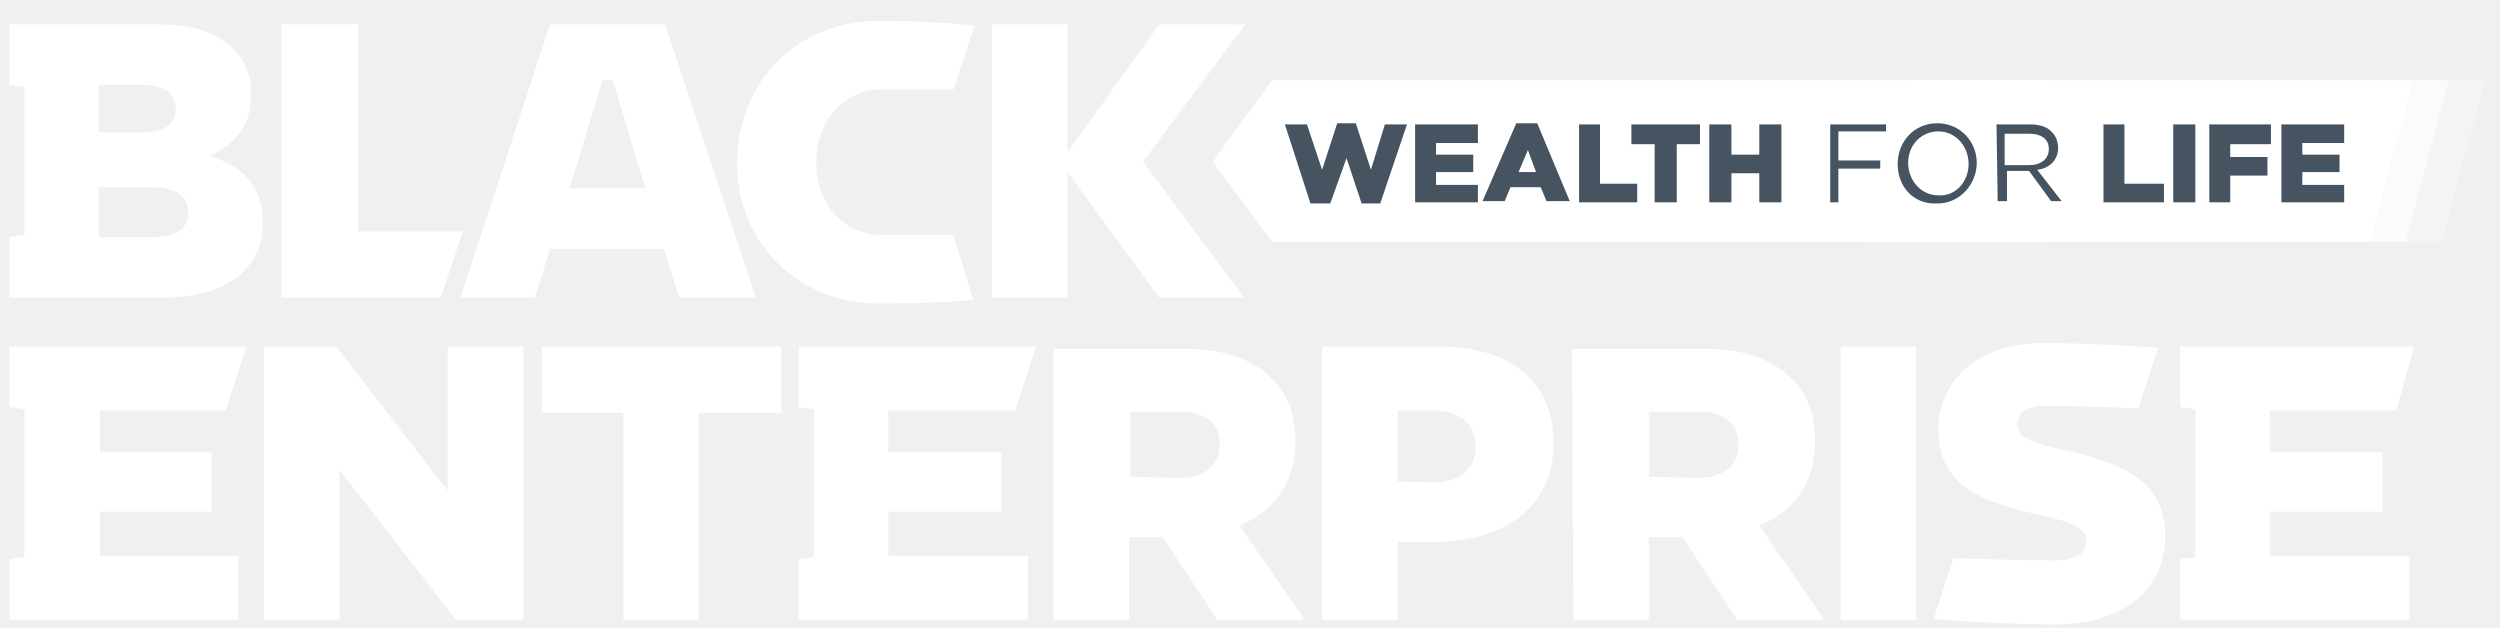
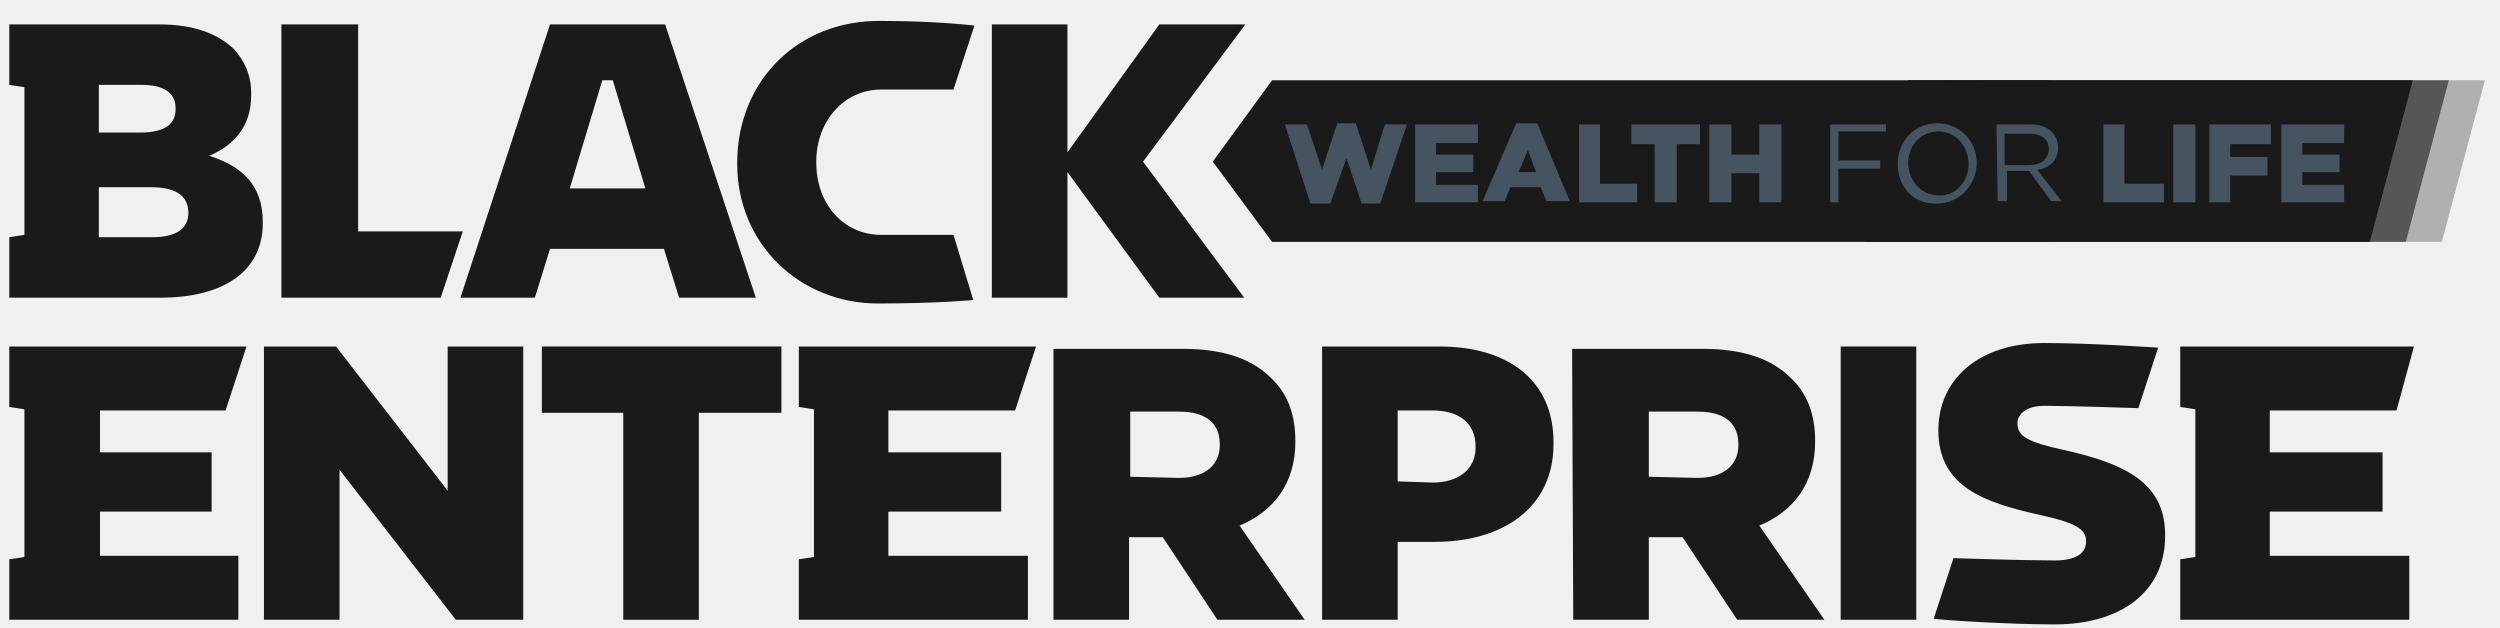
<svg xmlns="http://www.w3.org/2000/svg" xmlns:xlink="http://www.w3.org/1999/xlink" version="1.1" id="Layer_1" x="0px" y="0px" viewBox="0 0 215 54" style="enable-background:new 0 0 215 54;" xml:space="preserve">
  <style type="text/css">
	.st0{clip-path:url(#SVGID_00000058557846476778990760000009305699810781222832_);}
	.st1{clip-path:url(#SVGID_00000024695685475628432710000002230379658527712174_);}
	.st2{clip-path:url(#SVGID_00000025413430018447865480000012411666366681517973_);}
	.st3{fill:#C1B4B4;}
	.st4{fill-rule:evenodd;clip-rule:evenodd;fill:#C1B4B4;}
- 	.st5{clip-path:url(#SVGID_00000024695685475628432710000002230379658527712174_);fill:#FFFFFF;}
- 	.st6{fill:#FFFFFF;}
+ 	.st5{clip-path:url(#SVGID_00000024695685475628432710000002230379658527712174_);fill:#1A1A1A;}
+ 	.st6{fill:#1A1A1A;}
	.st7{opacity:0.3;}
- 	.st8{clip-path:url(#SVGID_00000116195567241408994720000016277941257797171094_);fill:#FFFFFF;}
+ 	.st8{clip-path:url(#SVGID_00000116195567241408994720000016277941257797171094_);fill:#1A1A1A;}
	.st9{opacity:0.6;}
- 	.st10{clip-path:url(#SVGID_00000081648320400058697970000015385590655223413400_);fill:#FFFFFF;}
+ 	.st10{clip-path:url(#SVGID_00000081648320400058697970000015385590655223413400_);fill:#1A1A1A;}
	.st11{clip-path:url(#SVGID_00000024695685475628432710000002230379658527712174_);fill:#465361;}
	.st12{fill:#465361;}
</style>
  <g>
    <defs>
      <rect id="SVGID_1_" y="0" width="215" height="54" />
    </defs>
    <clipPath id="SVGID_00000042733630297770045920000010811646981620120509_">
      <use xlink:href="#SVGID_1_" style="overflow:visible;" />
    </clipPath>
    <g style="clip-path:url(#SVGID_00000042733630297770045920000010811646981620120509_);">
      <g>
        <defs>
          <rect id="SVGID_00000183233150205175421500000013806844379740865420_" x="-0.2" y="-0.3" width="216.2" height="54.3" />
        </defs>
        <clipPath id="SVGID_00000140717504107347871230000012541397740966417319_">
          <use xlink:href="#SVGID_00000183233150205175421500000013806844379740865420_" style="overflow:visible;" />
        </clipPath>
        <g style="clip-path:url(#SVGID_00000140717504107347871230000012541397740966417319_);">
          <g>
            <defs>
              <rect id="SVGID_00000153694544703888936820000007064919800355332022_" x="-0.2" y="0.1" width="216.2" height="54.3" />
            </defs>
            <clipPath id="SVGID_00000011715639595531944830000012821581366731637671_">
              <use xlink:href="#SVGID_00000153694544703888936820000007064919800355332022_" style="overflow:visible;" />
            </clipPath>
            <g style="clip-path:url(#SVGID_00000011715639595531944830000012821581366731637671_);">
              <path class="st3" d="M110.7-59.8h-7.6l-8.2,11.4v-11.4H88v24.5h6.8v-11.4l8.2,11.4h7.6l-9.2-12.3L110.7-59.8z" />
              <path class="st3" d="M22.7-6.4h6.7v-13.5L39.9-6.4h5.9v-24.5h-6.7v13l-10.1-13h-6.3C22.7-30.9,22.7-6.4,22.7-6.4z" />
              <path class="st3" d="M54.9-6.4h6.8V-25h7.3v-5.9H47.6v5.9h7.3V-6.4z" />
              <path class="st3" d="M17.8-48.1c2.2-0.9,3.8-2.6,3.8-5.4v-0.1c0-1.7-0.6-3-1.6-3.9c-1.4-1.4-3.6-2.2-6.7-2.2H1.2h-1.4v5.4        l1.4,0.2v13.2l-1.4,0.3v5.4h13.6c5.8,0,9.3-2.5,9.3-6.7v-0.1C22.6-45.4,20.7-47.1,17.8-48.1 M7.9-54.3h3.9        c2,0,3.1,0.8,3.1,2.1v0.1c0,1.4-1.1,2.1-3.2,2.1H7.9V-54.3z M15.8-43c0,1.4-1.2,2.2-3.2,2.2H7.9v-4.4h4.7        C14.8-45.2,15.8-44.4,15.8-43L15.8-43z" />
              <path class="st3" d="M20.3-12.1H8V-16H18v-5.3H8v-3.7h11.3l1.9-5.8H3.3l0,0h-3.5v5.4l1.4,0.2V-12l-1.4,0.2v5.4h3.5l0,0h17        V-12.1z" />
              <path class="st3" d="M24.2-35.2h14.3l2-5.9h-9.5v-18.6h-6.8V-35.2z" />
              <path class="st3" d="M77.9-34.7c5.4,0,8.6-0.3,8.6-0.3l-1.9-5.8c0,0-3.9,0-6.5,0c-3.4,0-5.8-2.9-5.8-6.5v-0.1        c0-3.6,2.4-6.5,5.8-6.5c2.3,0,6.5,0,6.5,0l1.9-5.7c0,0-3.3-0.5-8.3-0.5c-7.5,0-13,5.6-13,12.8v0.1        C65.2-40,70.8-34.7,77.9-34.7" />
              <path class="st4" d="M93.6-6.4h6.8v-7.4h3l4.9,7.4h7.8l-5.8-8.5c3-1.3,5-3.8,5-7.5v-0.1c0-2.4-0.7-4.3-2.2-5.7        c-1.6-1.7-4.2-2.7-7.9-2.7H93.6V-6.4L93.6-6.4z M100.5-19.1v-5.9h4.4c2.3,0,3.7,1,3.7,2.9v0.1c0,1.8-1.3,2.9-3.6,2.9H100.5        L100.5-19.1z" />
              <path class="st4" d="M117.7-6.4h6.8v-7h3.3c6.1,0,10.6-3,10.6-8.8v-0.1c0-5.4-4-8.6-10.2-8.6h-10.6L117.7-6.4L117.7-6.4z         M124.4-18.7v-6.5h3.2c2.4,0,3.9,1.1,3.9,3.2v0.1c0,1.9-1.5,3.2-3.9,3.2L124.4-18.7L124.4-18.7z" />
              <path class="st4" d="M140.3-6.4h6.8v-7.4h3l4.9,7.4h7.8l-5.8-8.5c3-1.3,5-3.8,5-7.5v-0.1c0-2.4-0.7-4.3-2.2-5.7        c-1.6-1.7-4.2-2.7-7.9-2.7h-11.6L140.3-6.4L140.3-6.4z M147-19.1v-5.9h4.4c2.3,0,3.7,1,3.7,2.9v0.1c0,1.8-1.3,2.9-3.6,2.9H147        z" />
              <path class="st3" d="M171.1-30.9h-6.8v24.5h6.8V-30.9z" />
              <path class="st3" d="M91.2-12.1H78.9V-16h10.1v-5.3H78.9v-3.7h11.3l1.9-5.8H74.2l0,0h-3.5v5.4l1.4,0.2V-12l-1.4,0.2v5.4h3.5        l0,0h17V-12.1z" />
              <path class="st3" d="M215.3-12.1h-12.5V-16h10.1v-5.3h-10.1v-3.7h11.3l1.9-5.8h-17.8l0,0h-3.5v5.4l1.4,0.2V-12l-1.4,0.2v5.4        h3.5l0,0h17v-5.7H215.3z" />
              <path class="st3" d="M183.5-5.9c5.9,0,10-3,10-8l0,0c0-4.6-3.5-6.4-9.2-7.6c-3.4-0.8-4.2-1.3-4.2-2.4v-0.1        c0-0.9,0.8-1.6,2.4-1.6c2.2,0,8.5,0.3,8.5,0.3l1.8-5.4c0,0-6-0.4-10.2-0.4c-5.9,0-9.5,3.3-9.5,7.8v0.1c0,5,4,6.5,9.3,7.7        c3.3,0.8,4.1,1.3,4.1,2.3v0.1c0,1-1,1.7-2.8,1.7c-2.8,0-9.2-0.2-9.2-0.2L173-6.2C172.9-6.4,179.2-5.9,183.5-5.9" />
              <path class="st3" d="M50.1-45.1l2.9-9.7h0.9l2.9,9.7H50.1z M58.6-59.8H48.4l-8.1,24.5h6.8l1.3-4.4h10.3l1.3,4.4h6.8L58.6-59.8        z" />
            </g>
          </g>
        </g>
-         <polygon style="clip-path:url(#SVGID_00000140717504107347871230000012541397740966417319_);fill:#FFFFFF;" points="107.1,2.1      99.7,2.1 91.8,13.1 91.8,2.1 85.3,2.1 85.3,25.6 91.8,25.6 91.8,14.8 99.7,25.6 107,25.6 98.3,13.9    " />
-         <polygon style="clip-path:url(#SVGID_00000140717504107347871230000012541397740966417319_);fill:#FFFFFF;" points="22.7,53.3      29.2,53.3 29.2,40.4 39.2,53.3 45,53.3 45,29.8 38.5,29.8 38.5,42.2 28.9,29.8 22.7,29.8    " />
-         <polygon style="clip-path:url(#SVGID_00000140717504107347871230000012541397740966417319_);fill:#FFFFFF;" points="53.6,53.3      60.1,53.3 60.1,35.5 67.2,35.5 67.2,29.8 46.6,29.8 46.6,35.5 53.6,35.5    " />
+         <polygon style="clip-path:url(#SVGID_00000140717504107347871230000012541397740966417319_);fill:#1A1A1A;" points="107.1,2.1      99.7,2.1 91.8,13.1 91.8,2.1 85.3,2.1 85.3,25.6 91.8,25.6 91.8,14.8 99.7,25.6 107,25.6 98.3,13.9    " />
+         <polygon style="clip-path:url(#SVGID_00000140717504107347871230000012541397740966417319_);fill:#1A1A1A;" points="22.7,53.3      29.2,53.3 29.2,40.4 39.2,53.3 45,53.3 45,29.8 38.5,29.8 38.5,42.2 28.9,29.8 22.7,29.8    " />
+         <polygon style="clip-path:url(#SVGID_00000140717504107347871230000012541397740966417319_);fill:#1A1A1A;" points="53.6,53.3      60.1,53.3 60.1,35.5 67.2,35.5 67.2,29.8 46.6,29.8 46.6,35.5 53.6,35.5    " />
        <g style="clip-path:url(#SVGID_00000140717504107347871230000012541397740966417319_);">
          <path class="st6" d="M16.2,18.3c0,1.4-1.1,2.1-3.1,2.1H8.5v-4.3H13C15.2,16.1,16.2,16.9,16.2,18.3L16.2,18.3z M8.5,7.3h3.7      c1.9,0,2.9,0.7,2.9,2v0.1c0,1.4-1.1,2-3.1,2H8.5V7.3z M18,13.4c2.1-0.9,3.6-2.5,3.6-5.2V8c0-1.6-0.6-2.8-1.5-3.8      c-1.4-1.3-3.4-2.1-6.4-2.1H2.1l0,0H0.8v5.2l1.3,0.2v12.7l-1.3,0.2v5.2h13c5.6,0,8.8-2.4,8.8-6.4v-0.1      C22.6,15.9,20.8,14.3,18,13.4" />
        </g>
-         <polygon style="clip-path:url(#SVGID_00000140717504107347871230000012541397740966417319_);fill:#FFFFFF;" points="4.2,29.8      4.2,29.8 0.8,29.8 0.8,35 2.1,35.2 2.1,47.9 0.8,48.1 0.8,53.3 4.2,53.3 4.2,53.3 20.5,53.3 20.5,47.8 8.6,47.8 8.6,44 18.2,44      18.2,38.9 8.6,38.9 8.6,35.3 19.4,35.3 21.2,29.8    " />
-         <polygon style="clip-path:url(#SVGID_00000140717504107347871230000012541397740966417319_);fill:#FFFFFF;" points="24.2,25.6      37.9,25.6 39.8,19.9 30.8,19.9 30.8,2.1 24.2,2.1    " />
+         <polygon style="clip-path:url(#SVGID_00000140717504107347871230000012541397740966417319_);fill:#1A1A1A;" points="4.2,29.8      4.2,29.8 0.8,29.8 0.8,35 2.1,35.2 2.1,47.9 0.8,48.1 0.8,53.3 4.2,53.3 4.2,53.3 20.5,53.3 20.5,47.8 8.6,47.8 8.6,44 18.2,44      18.2,38.9 8.6,38.9 8.6,35.3 19.4,35.3 21.2,29.8    " />
+         <polygon style="clip-path:url(#SVGID_00000140717504107347871230000012541397740966417319_);fill:#1A1A1A;" points="24.2,25.6      37.9,25.6 39.8,19.9 30.8,19.9 30.8,2.1 24.2,2.1    " />
        <g style="clip-path:url(#SVGID_00000140717504107347871230000012541397740966417319_);">
          <path class="st6" d="M75.5,26.1c5.2,0,8.2-0.3,8.2-0.3L82,20.2c0,0-3.8,0-6.2,0c-3.3,0-5.6-2.7-5.6-6.2v-0.1      c0-3.4,2.3-6.2,5.6-6.2c2.2,0,6.2,0,6.2,0l1.8-5.5c0,0-3.2-0.4-8-0.4C68.6,1.7,63.4,7,63.4,14v0.1C63.4,21,68.8,26.1,75.5,26.1" />
          <path class="st6" d="M97.2,41v-5.6h4.2c2.2,0,3.5,0.9,3.5,2.8v0.1c0,1.7-1.3,2.8-3.5,2.8L97.2,41L97.2,41z M90.6,53.3h6.5v-7.1      h2.8h0.1l4.7,7.1h7.5l-5.6-8.1c2.9-1.2,4.8-3.6,4.8-7.2v-0.1c0-2.3-0.7-4.1-2.1-5.4c-1.6-1.6-4-2.5-7.6-2.5H90.6V53.3z" />
          <path class="st6" d="M120.2,41.4v-6.1h3c2.3,0,3.7,1.1,3.7,3.1v0.1c0,1.8-1.4,3-3.7,3L120.2,41.4L120.2,41.4z M113.7,53.3h6.5      v-6.7h3.2c5.8,0,10.2-2.9,10.2-8.4V38c0-5.2-3.8-8.2-9.8-8.2h-10.1v23.5H113.7z" />
          <path class="st6" d="M141.8,41v-5.6h4.2c2.2,0,3.5,0.9,3.5,2.8v0.1c0,1.7-1.3,2.8-3.5,2.8L141.8,41L141.8,41z M135.3,53.3h6.5      v-7.1h2.8h0.1l4.7,7.1h7.5l-5.6-8.1c2.9-1.2,4.8-3.6,4.8-7.2v-0.1c0-2.3-0.7-4.1-2.1-5.4c-1.6-1.6-4-2.5-7.6-2.5h-11.2      L135.3,53.3L135.3,53.3z" />
        </g>
-         <rect x="158.3" y="29.8" style="clip-path:url(#SVGID_00000140717504107347871230000012541397740966417319_);fill:#FFFFFF;" width="6.5" height="23.5" />
-         <polygon style="clip-path:url(#SVGID_00000140717504107347871230000012541397740966417319_);fill:#FFFFFF;" points="88.4,47.8      76.4,47.8 76.4,44 86.1,44 86.1,38.9 76.4,38.9 76.4,35.3 87.3,35.3 89.1,29.8 72,29.8 72,29.8 68.7,29.8 68.7,35 70,35.2      70,47.9 68.7,48.1 68.7,53.3 72,53.3 72,53.3 88.4,53.3    " />
-         <polygon style="clip-path:url(#SVGID_00000140717504107347871230000012541397740966417319_);fill:#FFFFFF;" points="207.2,47.8      195.2,47.8 195.2,44 204.9,44 204.9,38.9 195.2,38.9 195.2,35.3 206.1,35.3 207.6,29.8 190.9,29.8 190.9,29.8 187.5,29.8      187.5,35 188.8,35.2 188.8,47.9 187.5,48.1 187.5,53.3 190.9,53.3 190.9,53.3 207.2,53.3    " />
+         <rect x="158.3" y="29.8" style="clip-path:url(#SVGID_00000140717504107347871230000012541397740966417319_);fill:#1A1A1A;" width="6.5" height="23.5" />
+         <polygon style="clip-path:url(#SVGID_00000140717504107347871230000012541397740966417319_);fill:#1A1A1A;" points="88.4,47.8      76.4,47.8 76.4,44 86.1,44 86.1,38.9 76.4,38.9 76.4,35.3 87.3,35.3 89.1,29.8 72,29.8 72,29.8 68.7,29.8 68.7,35 70,35.2      70,47.9 68.7,48.1 68.7,53.3 72,53.3 72,53.3 88.4,53.3    " />
+         <polygon style="clip-path:url(#SVGID_00000140717504107347871230000012541397740966417319_);fill:#1A1A1A;" points="207.2,47.8      195.2,47.8 195.2,44 204.9,44 204.9,38.9 195.2,38.9 195.2,35.3 206.1,35.3 207.6,29.8 190.9,29.8 190.9,29.8 187.5,29.8      187.5,35 188.8,35.2 188.8,47.9 187.5,48.1 187.5,53.3 190.9,53.3 190.9,53.3 207.2,53.3    " />
        <g style="clip-path:url(#SVGID_00000140717504107347871230000012541397740966417319_);">
          <path class="st6" d="M176.7,53.7c5.7,0,9.5-2.8,9.5-7.6v-0.1c0-4.4-3.3-6.1-8.7-7.3c-3.2-0.7-4-1.2-4-2.3v0      c0-0.8,0.8-1.5,2.3-1.5c2.1,0,8.1,0.2,8.1,0.2l1.7-5.2c0,0-5.7-0.4-9.8-0.4c-5.6,0-9.1,3.1-9.1,7.5V37c0,4.8,3.8,6.2,8.8,7.3      c3.2,0.7,3.9,1.3,3.9,2.2v0.1c0,1-0.9,1.6-2.7,1.6c-2.7,0-8.7-0.2-8.7-0.2l-1.7,5.2C166.6,53.3,172.6,53.7,176.7,53.7" />
        </g>
-         <path style="clip-path:url(#SVGID_00000140717504107347871230000012541397740966417319_);fill:#FFFFFF;" d="M57.2,2.1h-9.9     l-7.7,23.5h6.4l1.3-4.2h9.8l1.3,4.2H65L57.2,2.1z M49,16.2l2.8-9.3h0.9l2.8,9.3H49z" />
-         <polygon style="clip-path:url(#SVGID_00000140717504107347871230000012541397740966417319_);fill:#FFFFFF;" points="176.2,6.9      109.4,6.9 104.3,13.9 109.4,20.8 176.2,20.8    " />
+         <path style="clip-path:url(#SVGID_00000140717504107347871230000012541397740966417319_);fill:#1A1A1A;" d="M57.2,2.1h-9.9     l-7.7,23.5h6.4l1.3-4.2h9.8l1.3,4.2H65L57.2,2.1z M49,16.2l2.8-9.3h0.9l2.8,9.3H49z" />
+         <polygon style="clip-path:url(#SVGID_00000140717504107347871230000012541397740966417319_);fill:#1A1A1A;" points="176.2,6.9      109.4,6.9 104.3,13.9 109.4,20.8 176.2,20.8    " />
        <g style="clip-path:url(#SVGID_00000140717504107347871230000012541397740966417319_);">
          <g class="st7">
            <g>
              <g>
                <g>
                  <defs>
                    <rect id="SVGID_00000031905157212225416010000012553677815450925237_" x="161.6" y="4.8" width="55.4" height="16.3" />
                  </defs>
                  <clipPath id="SVGID_00000124884236622356969410000007804480900571584421_">
                    <use xlink:href="#SVGID_00000031905157212225416010000012553677815450925237_" style="overflow:visible;" />
                  </clipPath>
-                   <polygon style="clip-path:url(#SVGID_00000124884236622356969410000007804480900571584421_);fill:#FFFFFF;" points="          213.7,6.9 170.5,6.9 166.2,13.9 166.8,20.8 210,20.8         " />
+                   <polygon style="clip-path:url(#SVGID_00000124884236622356969410000007804480900571584421_);fill:#1A1A1A;" points="          213.7,6.9 170.5,6.9 166.2,13.9 166.8,20.8 210,20.8         " />
                </g>
              </g>
            </g>
          </g>
          <g class="st9">
            <g>
              <g>
                <g>
                  <defs>
                    <rect id="SVGID_00000157282729265743643490000008816514645632925105_" x="158.5" y="4.8" width="55.4" height="16.3" />
                  </defs>
                  <clipPath id="SVGID_00000077318802268258057100000008038123903045154979_">
                    <use xlink:href="#SVGID_00000157282729265743643490000008816514645632925105_" style="overflow:visible;" />
                  </clipPath>
-                   <polygon style="clip-path:url(#SVGID_00000077318802268258057100000008038123903045154979_);fill:#FFFFFF;" points="          210.6,6.9 167.3,6.9 163.1,13.9 163.5,20.8 206.9,20.8         " />
+                   <polygon style="clip-path:url(#SVGID_00000077318802268258057100000008038123903045154979_);fill:#1A1A1A;" points="          210.6,6.9 167.3,6.9 163.1,13.9 163.5,20.8 206.9,20.8         " />
                </g>
              </g>
            </g>
          </g>
        </g>
-         <polygon style="clip-path:url(#SVGID_00000140717504107347871230000012541397740966417319_);fill:#FFFFFF;" points="160.4,20.8      160,13.9 164.1,6.9 207.5,6.9 203.8,20.8    " />
+         <polygon style="clip-path:url(#SVGID_00000140717504107347871230000012541397740966417319_);fill:#1A1A1A;" points="160.4,20.8      160,13.9 164.1,6.9 207.5,6.9 203.8,20.8    " />
        <polygon style="clip-path:url(#SVGID_00000140717504107347871230000012541397740966417319_);fill:#465361;" points="110.5,10.7      112.4,10.7 113.7,14.6 115,10.6 116.6,10.6 117.9,14.6 119.1,10.7 121,10.7 118.7,17.5 117.1,17.5 115.8,13.6 114.4,17.5      112.7,17.5    " />
        <polygon style="clip-path:url(#SVGID_00000140717504107347871230000012541397740966417319_);fill:#465361;" points="121.7,10.7      127.1,10.7 127.1,12.3 123.5,12.3 123.5,13.3 126.7,13.3 126.7,14.8 123.5,14.8 123.5,15.9 127.1,15.9 127.1,17.4 121.7,17.4         " />
        <path style="clip-path:url(#SVGID_00000140717504107347871230000012541397740966417319_);fill:#465361;" d="M132.1,14.8l-0.7-1.9     l-0.8,1.9H132.1z M130.4,10.6h1.8l2.8,6.7h-2l-0.5-1.2h-2.6l-0.5,1.2h-1.9L130.4,10.6z" />
        <polygon style="clip-path:url(#SVGID_00000140717504107347871230000012541397740966417319_);fill:#465361;" points="135.8,10.7      137.6,10.7 137.6,15.8 140.8,15.8 140.8,17.4 135.8,17.4    " />
        <polygon style="clip-path:url(#SVGID_00000140717504107347871230000012541397740966417319_);fill:#465361;" points="142.3,12.4      140.3,12.4 140.3,10.7 146.2,10.7 146.2,12.4 144.2,12.4 144.2,17.4 142.3,17.4    " />
        <polygon style="clip-path:url(#SVGID_00000140717504107347871230000012541397740966417319_);fill:#465361;" points="147,10.7      148.9,10.7 148.9,13.3 151.3,13.3 151.3,10.7 153.2,10.7 153.2,17.4 151.3,17.4 151.3,14.9 148.9,14.9 148.9,17.4 147,17.4         " />
        <polygon style="clip-path:url(#SVGID_00000140717504107347871230000012541397740966417319_);fill:#465361;" points="157.4,10.7      162.2,10.7 162.2,11.3 158.1,11.3 158.1,13.8 161.7,13.8 161.7,14.5 158.1,14.5 158.1,17.4 157.4,17.4    " />
        <g style="clip-path:url(#SVGID_00000140717504107347871230000012541397740966417319_);">
          <path class="st12" d="M169.3,14.1L169.3,14.1c0-1.5-1.1-2.8-2.6-2.8c-1.5,0-2.6,1.2-2.6,2.7l0,0c0,1.5,1.1,2.8,2.6,2.8      C168.2,16.9,169.3,15.6,169.3,14.1 M163.2,14.1L163.2,14.1c0-1.9,1.4-3.5,3.4-3.5c2,0,3.4,1.6,3.4,3.4l0,0      c0,1.8-1.4,3.5-3.4,3.5C164.5,17.6,163.2,16,163.2,14.1" />
          <path class="st12" d="M174.5,14.2c1,0,1.7-0.5,1.7-1.4l0,0c0-0.8-0.6-1.3-1.7-1.3h-2.1v2.7H174.5z M171.7,10.7h2.9      c0.8,0,1.5,0.2,1.9,0.7c0.3,0.3,0.5,0.8,0.5,1.3l0,0c0,1.1-0.8,1.8-1.8,1.9l2.1,2.7h-0.9l-1.9-2.6l0,0h-1.9v2.6h-0.8L171.7,10.7      L171.7,10.7z" />
        </g>
        <polygon style="clip-path:url(#SVGID_00000140717504107347871230000012541397740966417319_);fill:#465361;" points="180.9,10.7      182.7,10.7 182.7,15.8 186.1,15.8 186.1,17.4 180.9,17.4    " />
        <rect x="186.9" y="10.7" style="clip-path:url(#SVGID_00000140717504107347871230000012541397740966417319_);fill:#465361;" width="1.9" height="6.7" />
        <polygon style="clip-path:url(#SVGID_00000140717504107347871230000012541397740966417319_);fill:#465361;" points="190,10.7      195.3,10.7 195.3,12.4 191.8,12.4 191.8,13.5 195,13.5 195,15.1 191.8,15.1 191.8,17.4 190,17.4    " />
        <polygon style="clip-path:url(#SVGID_00000140717504107347871230000012541397740966417319_);fill:#465361;" points="196.2,10.7      201.6,10.7 201.6,12.3 198,12.3 198,13.3 201.2,13.3 201.2,14.8 198,14.8 198,15.9 201.6,15.9 201.6,17.4 196.2,17.4    " />
      </g>
    </g>
  </g>
</svg>
